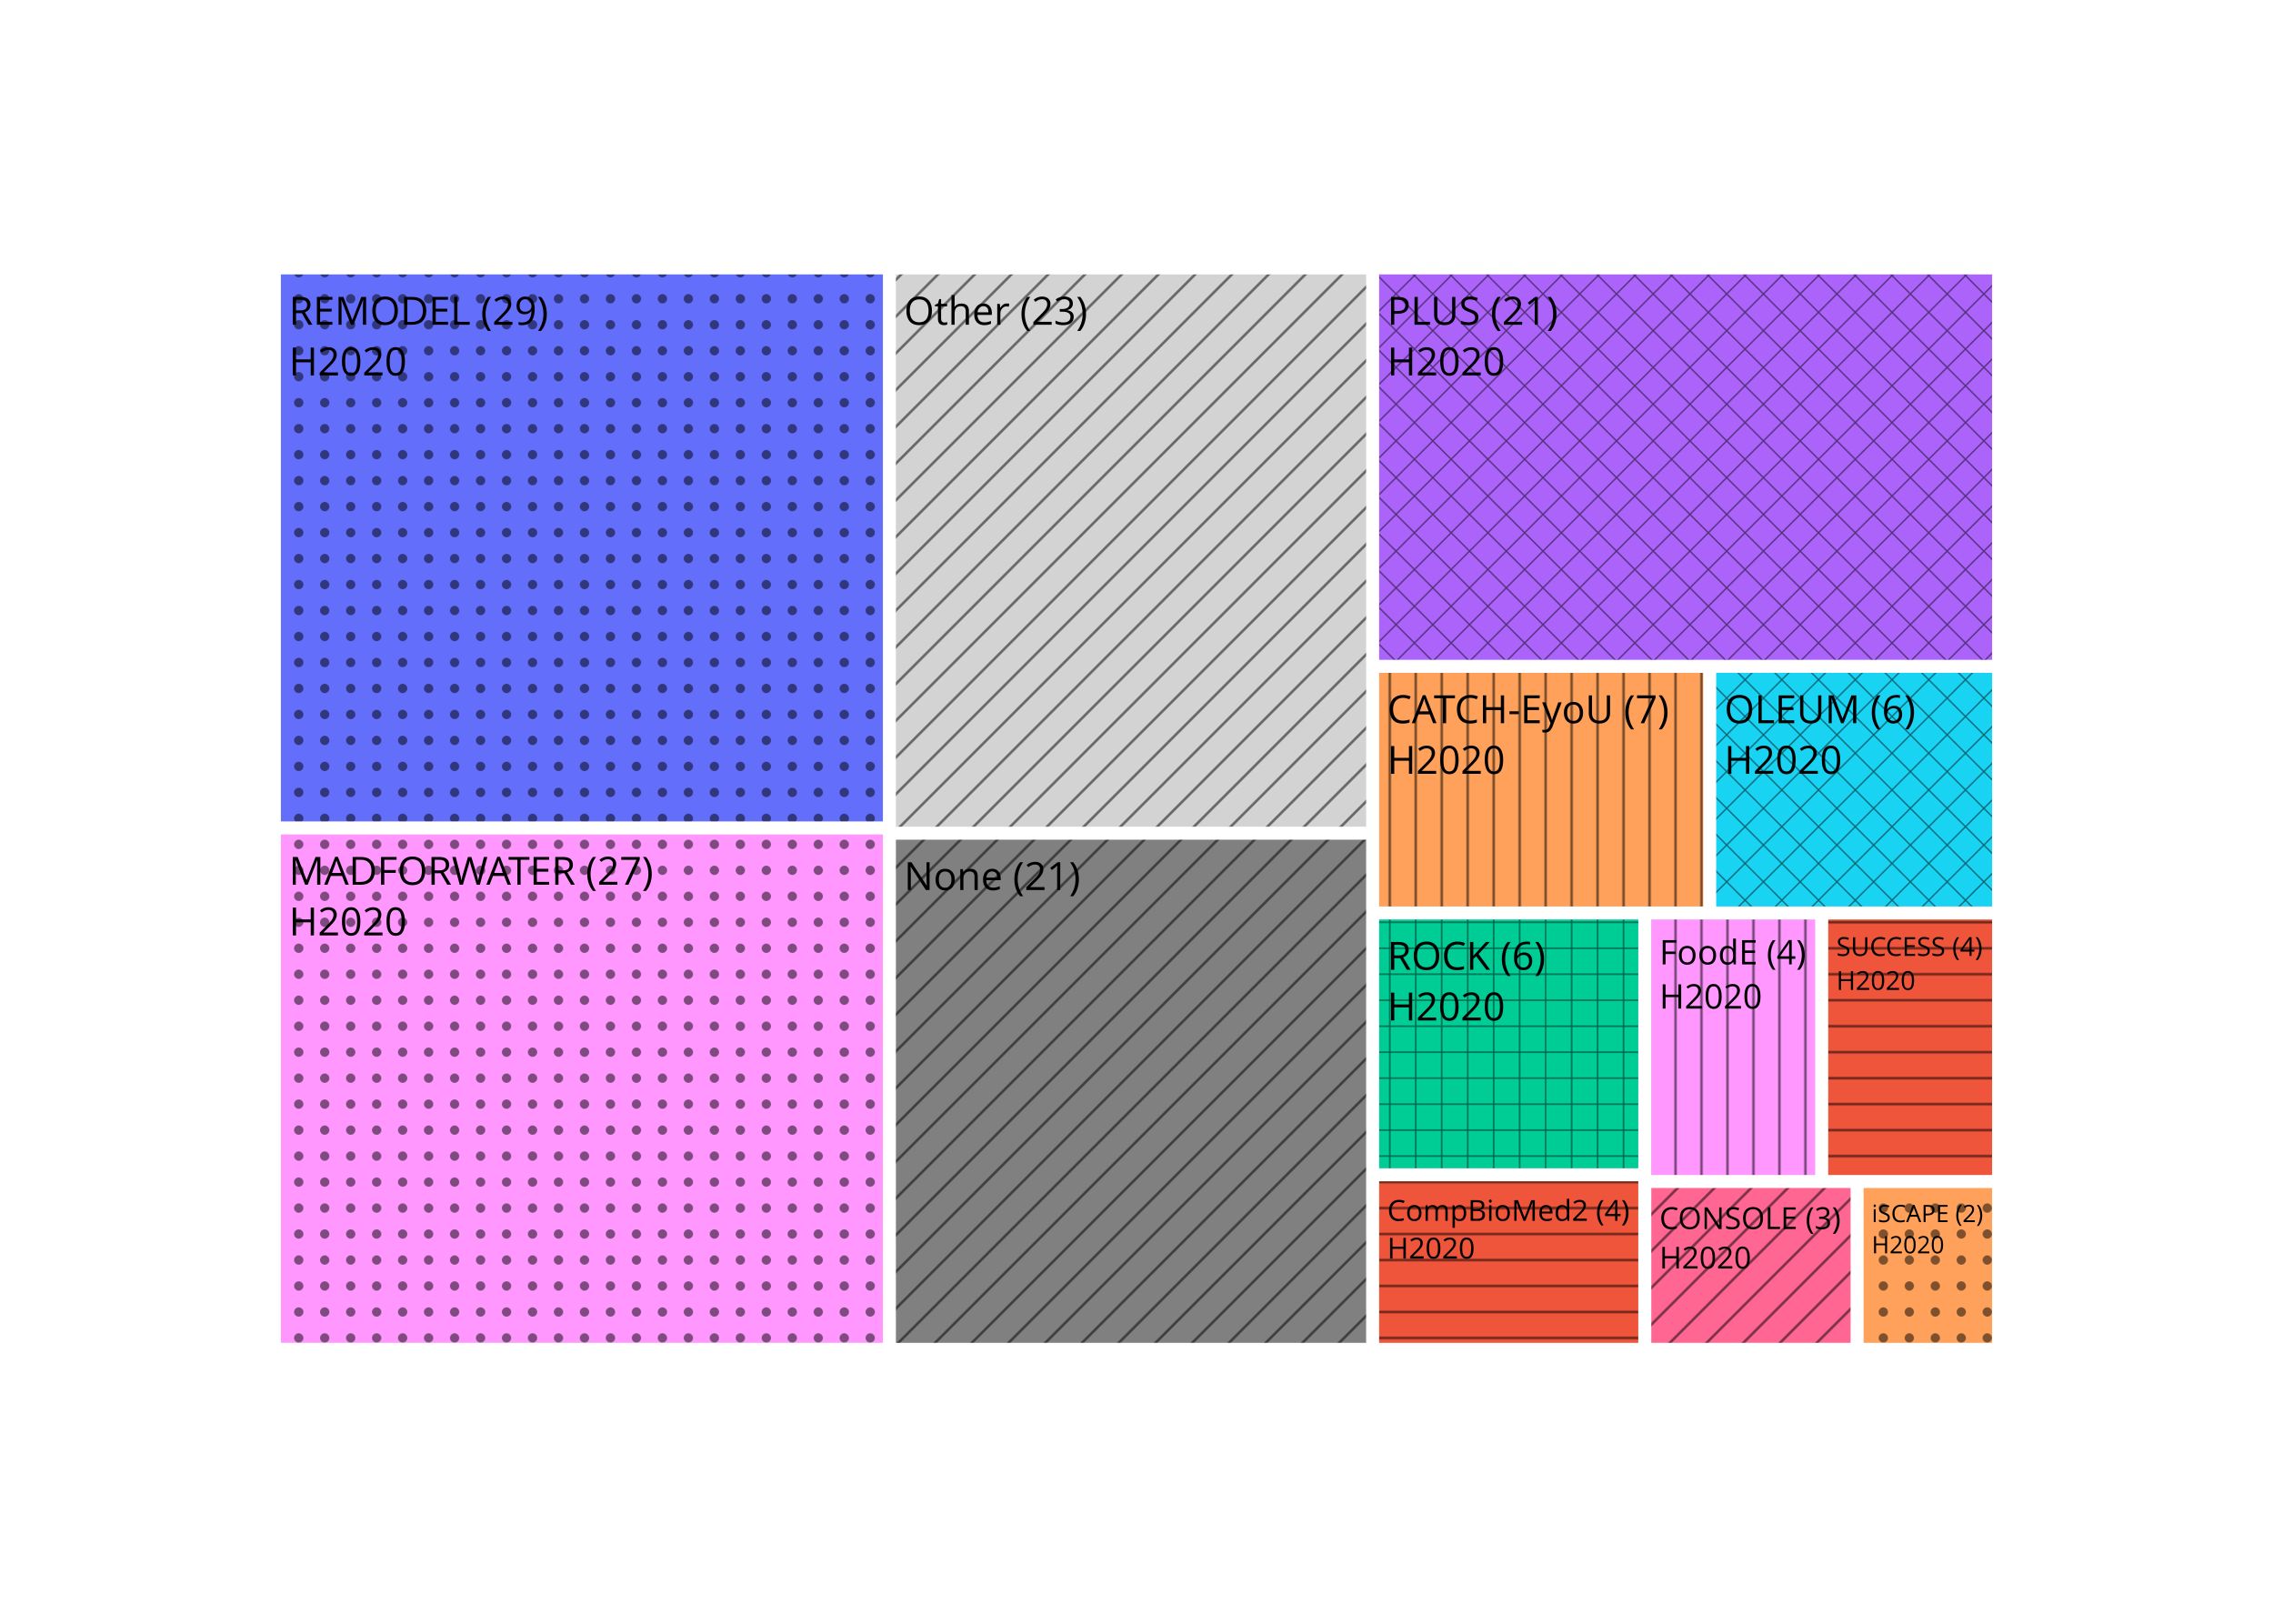
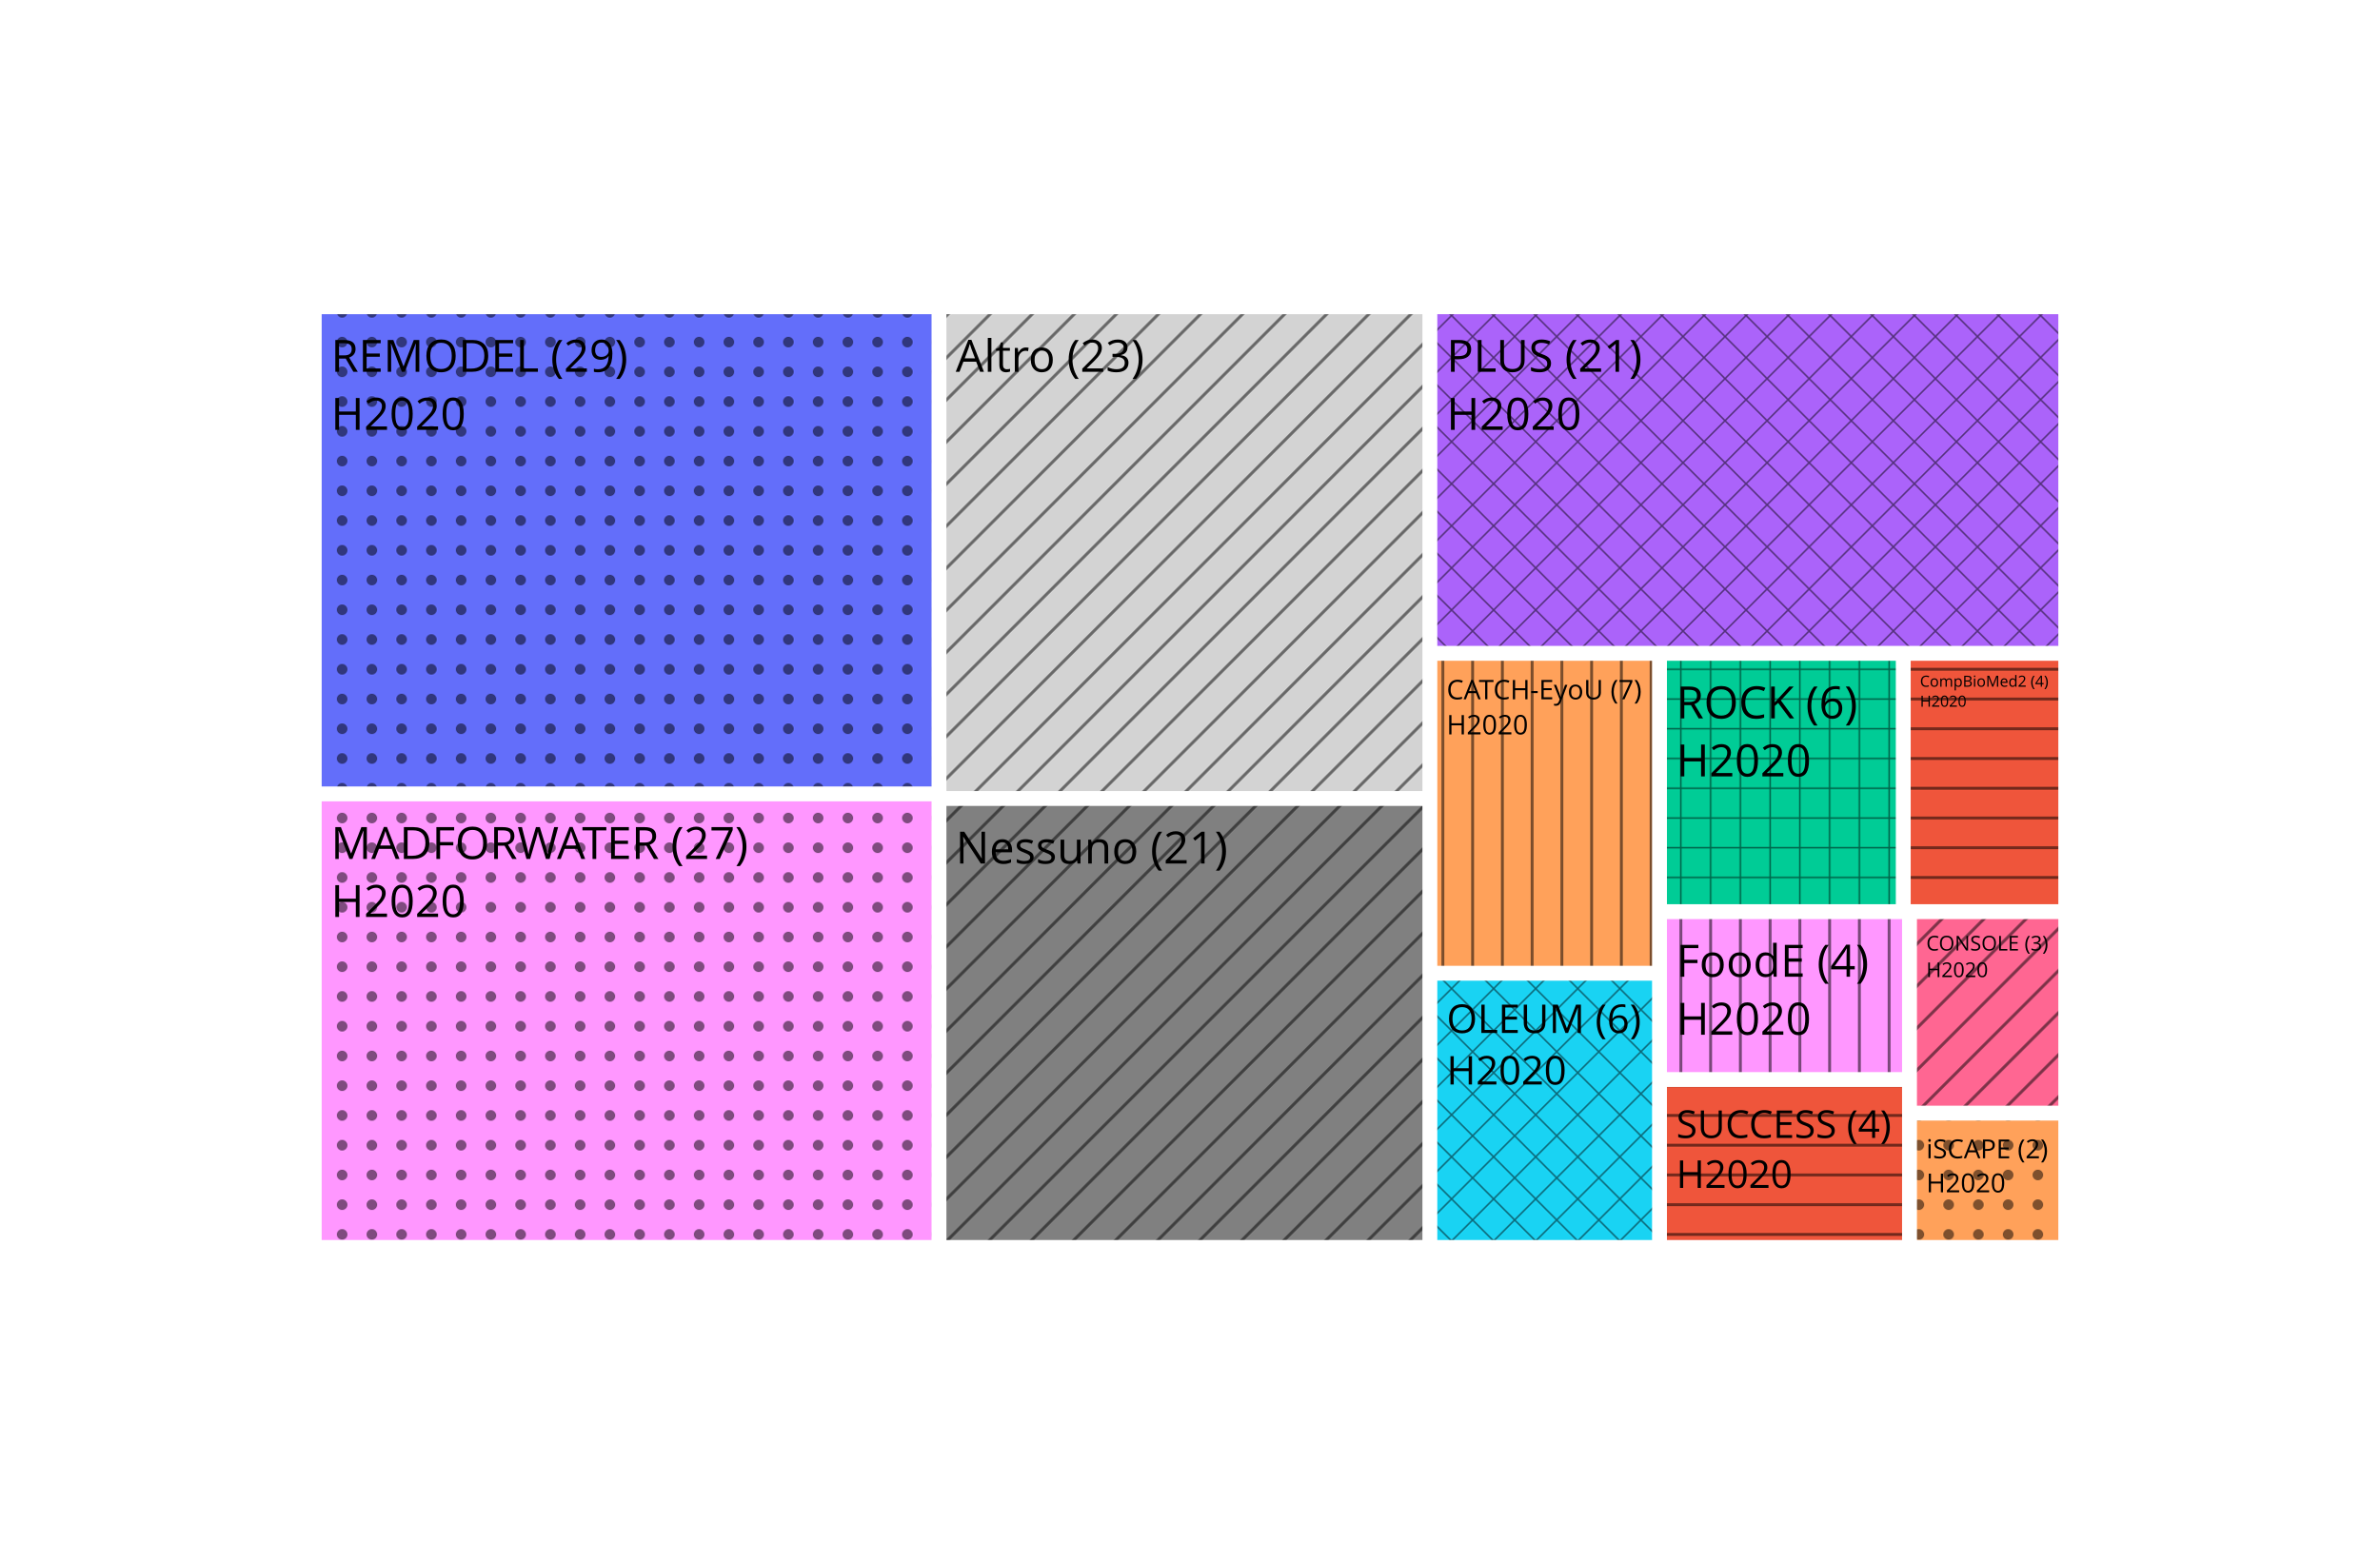
- <svg xmlns="http://www.w3.org/2000/svg" class="main-svg" width="700" height="500" style="" viewBox="0 0 700 500">
-   <rect x="0" y="0" width="700" height="500" style="fill: rgb(255, 255, 255); fill-opacity: 1;" />
-   <defs id="defs-3fdc8b">
+ <svg xmlns="http://www.w3.org/2000/svg" class="main-svg" width="640" height="420" style="" viewBox="0 0 640 420">
+   <rect x="0" y="0" width="640" height="420" style="fill: rgb(255, 255, 255); fill-opacity: 1;" />
+   <defs id="defs-a1355a">
    <g class="clips" />
    <g class="gradients" />
    <g class="patterns">
-       <pattern id="p3fdc8b-7ce2c1-9" width="8px" height="8px" patternUnits="userSpaceOnUse" patternTransform="">
+       <pattern id="pa1355a-df8a75-9" width="8px" height="8px" patternUnits="userSpaceOnUse" patternTransform="">
        <rect width="8px" height="8px" fill="rgb(99, 110, 250)" fill-opacity="1" />
        <circle cx="4" cy="4" r="1.427" opacity="0.5" fill="rgb(0, 0, 0)" />
      </pattern>
-       <pattern id="p3fdc8b-7ce2c1-4" width="8px" height="8px" patternUnits="userSpaceOnUse" patternTransform="">
+       <pattern id="pa1355a-df8a75-5" width="8px" height="8px" patternUnits="userSpaceOnUse" patternTransform="">
        <rect width="8px" height="8px" fill="rgb(255, 151, 255)" fill-opacity="1" />
        <circle cx="4" cy="4" r="1.427" opacity="0.5" fill="rgb(0, 0, 0)" />
      </pattern>
-       <pattern id="p3fdc8b-7ce2c1-7" width="11.314px" height="11.314px" patternUnits="userSpaceOnUse" patternTransform="">
+       <pattern id="pa1355a-df8a75-0" width="11.314px" height="11.314px" patternUnits="userSpaceOnUse" patternTransform="">
        <rect width="11.314px" height="11.314px" fill="rgb(211, 211, 211)" fill-opacity="1" />
        <path d="M-2.828,2.828l5.657,-5.657M0,11.314L11.314,0M8.485,14.142l5.657,-5.657" opacity="0.5" stroke="rgb(0, 0, 0)" stroke-width="0.8px" />
      </pattern>
-       <pattern id="p3fdc8b-7ce2c1-5" width="11.314px" height="11.314px" patternUnits="userSpaceOnUse" patternTransform="">
+       <pattern id="pa1355a-df8a75-6" width="11.314px" height="11.314px" patternUnits="userSpaceOnUse" patternTransform="">
        <rect width="11.314px" height="11.314px" fill="rgb(128, 128, 128)" fill-opacity="1" />
        <path d="M-2.828,2.828l5.657,-5.657M0,11.314L11.314,0M8.485,14.142l5.657,-5.657" opacity="0.5" stroke="rgb(0, 0, 0)" stroke-width="0.8px" />
      </pattern>
-       <pattern id="p3fdc8b-7ce2c1-8" width="11.314px" height="11.314px" patternUnits="userSpaceOnUse" patternTransform="">
+       <pattern id="pa1355a-df8a75-8" width="11.314px" height="11.314px" patternUnits="userSpaceOnUse" patternTransform="">
        <rect width="11.314px" height="11.314px" fill="rgb(171, 99, 250)" fill-opacity="1" />
        <path d="M-2.828,2.828l5.657,-5.657M0,11.314L11.314,0M8.485,14.142l5.657,-5.657M8.485,-2.828l5.657,5.657M0,0L11.314,11.314M-2.828,8.485l5.657,5.657" opacity="0.5" stroke="rgb(0, 0, 0)" stroke-width="0.411px" />
      </pattern>
-       <pattern id="p3fdc8b-7ce2c1-0" width="8px" height="8px" patternUnits="userSpaceOnUse" patternTransform="">
+       <pattern id="pa1355a-df8a75-1" width="8px" height="8px" patternUnits="userSpaceOnUse" patternTransform="">
        <rect width="8px" height="8px" fill="rgb(255, 161, 90)" fill-opacity="1" />
        <path d="M4,0L4,8" opacity="0.5" stroke="rgb(0, 0, 0)" stroke-width="0.8px" />
      </pattern>
-       <pattern id="p3fdc8b-7ce2c1-6" width="11.314px" height="11.314px" patternUnits="userSpaceOnUse" patternTransform="">
+       <pattern id="pa1355a-df8a75-7" width="11.314px" height="11.314px" patternUnits="userSpaceOnUse" patternTransform="">
        <rect width="11.314px" height="11.314px" fill="rgb(25, 211, 243)" fill-opacity="1" />
        <path d="M-2.828,2.828l5.657,-5.657M0,11.314L11.314,0M8.485,14.142l5.657,-5.657M8.485,-2.828l5.657,5.657M0,0L11.314,11.314M-2.828,8.485l5.657,5.657" opacity="0.5" stroke="rgb(0, 0, 0)" stroke-width="0.411px" />
      </pattern>
-       <pattern id="p3fdc8b-7ce2c1-10" width="8px" height="8px" patternUnits="userSpaceOnUse" patternTransform="">
+       <pattern id="pa1355a-df8a75-10" width="8px" height="8px" patternUnits="userSpaceOnUse" patternTransform="">
        <rect width="8px" height="8px" fill="rgb(0, 204, 150)" fill-opacity="1" />
        <path d="M4,0L4,8M0,4L8,4" opacity="0.5" stroke="rgb(0, 0, 0)" stroke-width="0.411px" />
      </pattern>
-       <pattern id="p3fdc8b-7ce2c1-2" width="8px" height="8px" patternUnits="userSpaceOnUse" patternTransform="">
+       <pattern id="pa1355a-df8a75-3" width="8px" height="8px" patternUnits="userSpaceOnUse" patternTransform="">
        <rect width="8px" height="8px" fill="rgb(239, 85, 59)" fill-opacity="1" />
        <path d="M0,4L8,4" opacity="0.5" stroke="rgb(0, 0, 0)" stroke-width="0.8px" />
      </pattern>
-       <pattern id="p3fdc8b-7ce2c1-3" width="8px" height="8px" patternUnits="userSpaceOnUse" patternTransform="">
+       <pattern id="pa1355a-df8a75-4" width="8px" height="8px" patternUnits="userSpaceOnUse" patternTransform="">
        <rect width="8px" height="8px" fill="rgb(255, 151, 255)" fill-opacity="1" />
        <path d="M4,0L4,8" opacity="0.5" stroke="rgb(0, 0, 0)" stroke-width="0.8px" />
      </pattern>
-       <pattern id="p3fdc8b-7ce2c1-11" width="8px" height="8px" patternUnits="userSpaceOnUse" patternTransform="">
+       <pattern id="pa1355a-df8a75-11" width="8px" height="8px" patternUnits="userSpaceOnUse" patternTransform="">
        <rect width="8px" height="8px" fill="rgb(239, 85, 59)" fill-opacity="1" />
        <path d="M0,4L8,4" opacity="0.5" stroke="rgb(0, 0, 0)" stroke-width="0.8px" />
      </pattern>
-       <pattern id="p3fdc8b-7ce2c1-1" width="11.314px" height="11.314px" patternUnits="userSpaceOnUse" patternTransform="">
+       <pattern id="pa1355a-df8a75-2" width="11.314px" height="11.314px" patternUnits="userSpaceOnUse" patternTransform="">
        <rect width="11.314px" height="11.314px" fill="rgb(255, 102, 146)" fill-opacity="1" />
        <path d="M-2.828,2.828l5.657,-5.657M0,11.314L11.314,0M8.485,14.142l5.657,-5.657" opacity="0.5" stroke="rgb(0, 0, 0)" stroke-width="0.8px" />
      </pattern>
-       <pattern id="p3fdc8b-7ce2c1-12" width="8px" height="8px" patternUnits="userSpaceOnUse" patternTransform="">
+       <pattern id="pa1355a-df8a75-12" width="8px" height="8px" patternUnits="userSpaceOnUse" patternTransform="">
        <rect width="8px" height="8px" fill="rgb(255, 161, 90)" fill-opacity="1" />
        <circle cx="4" cy="4" r="1.427" opacity="0.5" fill="rgb(0, 0, 0)" />
      </pattern>
    </g>
  </defs>
  <g class="bglayer" />
  <g class="layer-below">
    <g class="imagelayer" />
    <g class="shapelayer" />
  </g>
  <g class="cartesianlayer" />
  <g class="polarlayer" />
  <g class="smithlayer" />
  <g class="ternarylayer" />
  <g class="geolayer" />
  <g class="funnelarealayer" />
  <g class="pielayer" />
  <g class="iciclelayer" />
  <g class="treemaplayer">
    <g class="trace treemap" style="opacity: 1;">
      <g class="slice cursor-pointer">
-         <path class="surface" d="M80,60L620,60L620,420L80,420Z" style="pointer-events: none; fill: rgb(0, 0, 0); fill-opacity: 0; stroke-width: 0; stroke: rgb(0, 0, 0); stroke-opacity: 0; opacity: 100;" />
+         <path class="surface" d="M80,60L560,60L560,340L80,340Z" style="pointer-events: none; fill: rgb(0, 0, 0); fill-opacity: 0; stroke-width: 0; stroke: rgb(0, 0, 0); stroke-opacity: 0; opacity: 100;" />
        <g class="slicetext">
          <text data-notex="1" class="slicetext" text-anchor="start" x="0" y="0" style="font-family: 'Open Sans', verdana, arial, sans-serif; font-size: 12px; fill: rgb(42, 63, 95); fill-opacity: 1; white-space: pre;" transform="translate(86,76)"> </text>
        </g>
      </g>
      <g class="slice cursor-pointer">
-         <path class="surface pattern_filled" d="M86,84L272.401,84L272.401,253.446L86,253.446Z" style="pointer-events: none; stroke-width: 1; fill: url('#p3fdc8b-7ce2c1-9'); stroke: rgb(255, 255, 255); stroke-opacity: 1; opacity: 1;" />
+         <path class="surface pattern_filled" d="M86,84L251,84L251,212.018L86,212.018Z" style="pointer-events: none; stroke-width: 1; fill: url('#pa1355a-df8a75-9'); stroke: rgb(255, 255, 255); stroke-opacity: 1; opacity: 1;" />
        <g class="slicetext">
          <text data-notex="1" class="slicetext" text-anchor="start" x="0" y="0" style="font-family: 'Open Sans', verdana, arial, sans-serif; font-size: 12px; fill: rgb(255, 255, 255); fill-opacity: 1; white-space: pre;" transform="translate(89,100)">
            <tspan class="line" dy="0em" x="0" y="0">
              <tspan style=" fill: black; text-shadow: -2px -2px 0 #FFF, 2px -2px 0 #FFF, -2px 2px 0 #FFF, 2px 2px 0 #FFF, -2px 0 0 #FFF, 2px 0 0 #FFF, 0 -2px 0 #FFF, 0 2px 0 #FFF;">REMODEL (29)</tspan>
            </tspan>
            <tspan class="line" dy="1.3em" x="0" y="0">
              <tspan style=" fill: black; text-shadow: -2px -2px 0 #FFF, 2px -2px 0 #FFF, -2px 2px 0 #FFF, 2px 2px 0 #FFF, -2px 0 0 #FFF, 2px 0 0 #FFF, 0 -2px 0 #FFF, 0 2px 0 #FFF;">H2020</tspan>
            </tspan>
          </text>
        </g>
      </g>
      <g class="slice cursor-pointer">
-         <path class="surface pattern_filled" d="M86,256.446L272.401,256.446L272.401,414L86,414Z" style="pointer-events: none; stroke-width: 1; fill: url('#p3fdc8b-7ce2c1-4'); stroke: rgb(255, 255, 255); stroke-opacity: 1; opacity: 1;" />
-         <g class="slicetext">
-           <text data-notex="1" class="slicetext" text-anchor="start" x="0" y="0" style="font-family: 'Open Sans', verdana, arial, sans-serif; font-size: 12px; fill: rgb(68, 68, 68); fill-opacity: 1; white-space: pre;" transform="translate(89,272.4464)">
+         <path class="surface pattern_filled" d="M86,215.018L251,215.018L251,334L86,334Z" style="pointer-events: none; stroke-width: 1; fill: url('#pa1355a-df8a75-5'); stroke: rgb(255, 255, 255); stroke-opacity: 1; opacity: 1;" />
+         <g class="slicetext">
+           <text data-notex="1" class="slicetext" text-anchor="start" x="0" y="0" style="font-family: 'Open Sans', verdana, arial, sans-serif; font-size: 12px; fill: rgb(68, 68, 68); fill-opacity: 1; white-space: pre;" transform="translate(89,231.0179)">
            <tspan class="line" dy="0em" x="0" y="0">
              <tspan style=" fill: black; text-shadow: -2px -2px 0 #FFF, 2px -2px 0 #FFF, -2px 2px 0 #FFF, 2px 2px 0 #FFF, -2px 0 0 #FFF, 2px 0 0 #FFF, 0 -2px 0 #FFF, 0 2px 0 #FFF;">MADFORWATER (27)</tspan>
            </tspan>
            <tspan class="line" dy="1.3em" x="0" y="0">
              <tspan style=" fill: black; text-shadow: -2px -2px 0 #FFF, 2px -2px 0 #FFF, -2px 2px 0 #FFF, 2px 2px 0 #FFF, -2px 0 0 #FFF, 2px 0 0 #FFF, 0 -2px 0 #FFF, 0 2px 0 #FFF;">H2020</tspan>
            </tspan>
          </text>
        </g>
      </g>
      <g class="slice cursor-pointer">
-         <path class="surface pattern_filled" d="M275.401,84L421.217,84L421.217,255.068L275.401,255.068Z" style="pointer-events: none; stroke-width: 1; fill: url('#p3fdc8b-7ce2c1-7'); stroke: rgb(255, 255, 255); stroke-opacity: 1; opacity: 1;" />
-         <g class="slicetext">
-           <text data-notex="1" class="slicetext" text-anchor="start" x="0" y="0" style="font-family: 'Open Sans', verdana, arial, sans-serif; font-size: 12px; fill: rgb(68, 68, 68); fill-opacity: 1; white-space: pre;" transform="translate(278.4013,100)">
-             <tspan class="line" dy="0em" x="0" y="0">
-               <tspan style=" fill: black; text-shadow: -2px -2px 0 #FFF, 2px -2px 0 #FFF, -2px 2px 0 #FFF, 2px 2px 0 #FFF, -2px 0 0 #FFF, 2px 0 0 #FFF, 0 -2px 0 #FFF, 0 2px 0 #FFF;">Other (23)</tspan>
+         <path class="surface pattern_filled" d="M254,84L383,84L383,213.25L254,213.25Z" style="pointer-events: none; stroke-width: 1; fill: url('#pa1355a-df8a75-0'); stroke: rgb(255, 255, 255); stroke-opacity: 1; opacity: 1;" />
+         <g class="slicetext">
+           <text data-notex="1" class="slicetext" text-anchor="start" x="0" y="0" style="font-family: 'Open Sans', verdana, arial, sans-serif; font-size: 12px; fill: rgb(68, 68, 68); fill-opacity: 1; white-space: pre;" transform="translate(257,100)">
+             <tspan class="line" dy="0em" x="0" y="0">
+               <tspan style=" fill: black; text-shadow: -2px -2px 0 #FFF, 2px -2px 0 #FFF, -2px 2px 0 #FFF, 2px 2px 0 #FFF, -2px 0 0 #FFF, 2px 0 0 #FFF, 0 -2px 0 #FFF, 0 2px 0 #FFF;">Altro (23)</tspan>
            </tspan>
            <tspan class="line" dy="1.3em" x="0" y="0">
              <tspan style=" fill: black; text-shadow: -2px -2px 0 #FFF, 2px -2px 0 #FFF, -2px 2px 0 #FFF, 2px 2px 0 #FFF, -2px 0 0 #FFF, 2px 0 0 #FFF, 0 -2px 0 #FFF, 0 2px 0 #FFF;" />
            </tspan>
          </text>
        </g>
      </g>
      <g class="slice cursor-pointer">
-         <path class="surface pattern_filled" d="M275.401,258.068L421.217,258.068L421.217,414L275.401,414Z" style="pointer-events: none; stroke-width: 1; fill: url('#p3fdc8b-7ce2c1-5'); stroke: rgb(255, 255, 255); stroke-opacity: 1; opacity: 1;" />
-         <g class="slicetext">
-           <text data-notex="1" class="slicetext" text-anchor="start" x="0" y="0" style="font-family: 'Open Sans', verdana, arial, sans-serif; font-size: 12px; fill: rgb(255, 255, 255); fill-opacity: 1; white-space: pre;" transform="translate(278.4013,274.0682)">
-             <tspan class="line" dy="0em" x="0" y="0">
-               <tspan style=" fill: black; text-shadow: -2px -2px 0 #FFF, 2px -2px 0 #FFF, -2px 2px 0 #FFF, 2px 2px 0 #FFF, -2px 0 0 #FFF, 2px 0 0 #FFF, 0 -2px 0 #FFF, 0 2px 0 #FFF;">None (21)</tspan>
+         <path class="surface pattern_filled" d="M254,216.25L383,216.25L383,334L254,334Z" style="pointer-events: none; stroke-width: 1; fill: url('#pa1355a-df8a75-6'); stroke: rgb(255, 255, 255); stroke-opacity: 1; opacity: 1;" />
+         <g class="slicetext">
+           <text data-notex="1" class="slicetext" text-anchor="start" x="0" y="0" style="font-family: 'Open Sans', verdana, arial, sans-serif; font-size: 12px; fill: rgb(255, 255, 255); fill-opacity: 1; white-space: pre;" transform="translate(257,232.25)">
+             <tspan class="line" dy="0em" x="0" y="0">
+               <tspan style=" fill: black; text-shadow: -2px -2px 0 #FFF, 2px -2px 0 #FFF, -2px 2px 0 #FFF, 2px 2px 0 #FFF, -2px 0 0 #FFF, 2px 0 0 #FFF, 0 -2px 0 #FFF, 0 2px 0 #FFF;">Nessuno (21)</tspan>
            </tspan>
            <tspan class="line" dy="1.3em" x="0" y="0">
              <tspan style=" fill: black; text-shadow: -2px -2px 0 #FFF, 2px -2px 0 #FFF, -2px 2px 0 #FFF, 2px 2px 0 #FFF, -2px 0 0 #FFF, 2px 0 0 #FFF, 0 -2px 0 #FFF, 0 2px 0 #FFF;" />
            </tspan>
          </text>
        </g>
      </g>
      <g class="slice cursor-pointer">
-         <path class="surface pattern_filled" d="M424.217,84L614,84L614,203.684L424.217,203.684Z" style="pointer-events: none; stroke-width: 1; fill: url('#p3fdc8b-7ce2c1-8'); stroke: rgb(255, 255, 255); stroke-opacity: 1; opacity: 1;" />
-         <g class="slicetext">
-           <text data-notex="1" class="slicetext" text-anchor="start" x="0" y="0" style="font-family: 'Open Sans', verdana, arial, sans-serif; font-size: 12px; fill: rgb(255, 255, 255); fill-opacity: 1; white-space: pre;" transform="translate(427.2166,100)">
+         <path class="surface pattern_filled" d="M386,84L554,84L554,174.211L386,174.211Z" style="pointer-events: none; stroke-width: 1; fill: url('#pa1355a-df8a75-8'); stroke: rgb(255, 255, 255); stroke-opacity: 1; opacity: 1;" />
+         <g class="slicetext">
+           <text data-notex="1" class="slicetext" text-anchor="start" x="0" y="0" style="font-family: 'Open Sans', verdana, arial, sans-serif; font-size: 12px; fill: rgb(255, 255, 255); fill-opacity: 1; white-space: pre;" transform="translate(389,100)">
            <tspan class="line" dy="0em" x="0" y="0">
              <tspan style=" fill: black; text-shadow: -2px -2px 0 #FFF, 2px -2px 0 #FFF, -2px 2px 0 #FFF, 2px 2px 0 #FFF, -2px 0 0 #FFF, 2px 0 0 #FFF, 0 -2px 0 #FFF, 0 2px 0 #FFF;">PLUS (21)</tspan>
            </tspan>
            <tspan class="line" dy="1.3em" x="0" y="0">
              <tspan style=" fill: black; text-shadow: -2px -2px 0 #FFF, 2px -2px 0 #FFF, -2px 2px 0 #FFF, 2px 2px 0 #FFF, -2px 0 0 #FFF, 2px 0 0 #FFF, 0 -2px 0 #FFF, 0 2px 0 #FFF;">H2020</tspan>
            </tspan>
          </text>
        </g>
      </g>
      <g class="slice cursor-pointer">
-         <path class="surface pattern_filled" d="M424.217,206.684L525.023,206.684L525.023,279.632L424.217,279.632Z" style="pointer-events: none; stroke-width: 1; fill: url('#p3fdc8b-7ce2c1-0'); stroke: rgb(255, 255, 255); stroke-opacity: 1; opacity: 1;" />
-         <g class="slicetext">
-           <text data-notex="1" class="slicetext" text-anchor="start" x="0" y="0" style="font-family: 'Open Sans', verdana, arial, sans-serif; font-size: 12px; fill: rgb(68, 68, 68); fill-opacity: 1; white-space: pre;" transform="translate(427.2166,222.6842)">
+         <path class="surface pattern_filled" d="M386,177.211L444.75,177.211L444.75,260.251L386,260.251Z" style="pointer-events: none; stroke-width: 1; fill: url('#pa1355a-df8a75-1'); stroke: rgb(255, 255, 255); stroke-opacity: 1; opacity: 1;" />
+         <g class="slicetext">
+           <text data-notex="1" class="slicetext" text-anchor="start" x="0" y="0" style="font-family: 'Open Sans', verdana, arial, sans-serif; font-size: 12px; fill: rgb(68, 68, 68); fill-opacity: 1; white-space: pre;" transform="translate(389,188.0707)scale(0.6046251)">
            <tspan class="line" dy="0em" x="0" y="0">
              <tspan style=" fill: black; text-shadow: -2px -2px 0 #FFF, 2px -2px 0 #FFF, -2px 2px 0 #FFF, 2px 2px 0 #FFF, -2px 0 0 #FFF, 2px 0 0 #FFF, 0 -2px 0 #FFF, 0 2px 0 #FFF;">CATCH-EyoU (7)</tspan>
            </tspan>
            <tspan class="line" dy="1.3em" x="0" y="0">
              <tspan style=" fill: black; text-shadow: -2px -2px 0 #FFF, 2px -2px 0 #FFF, -2px 2px 0 #FFF, 2px 2px 0 #FFF, -2px 0 0 #FFF, 2px 0 0 #FFF, 0 -2px 0 #FFF, 0 2px 0 #FFF;">H2020</tspan>
            </tspan>
          </text>
        </g>
      </g>
      <g class="slice cursor-pointer">
-         <path class="surface pattern_filled" d="M528.023,206.684L614,206.684L614,279.632L528.023,279.632Z" style="pointer-events: none; stroke-width: 1; fill: url('#p3fdc8b-7ce2c1-6'); stroke: rgb(255, 255, 255); stroke-opacity: 1; opacity: 1;" />
-         <g class="slicetext">
-           <text data-notex="1" class="slicetext" text-anchor="start" x="0" y="0" style="font-family: 'Open Sans', verdana, arial, sans-serif; font-size: 12px; fill: rgb(68, 68, 68); fill-opacity: 1; white-space: pre;" transform="translate(531.023,222.6842)">
+         <path class="surface pattern_filled" d="M386,263.251L444.75,263.251L444.75,334L386,334Z" style="pointer-events: none; stroke-width: 1; fill: url('#pa1355a-df8a75-7'); stroke: rgb(255, 255, 255); stroke-opacity: 1; opacity: 1;" />
+         <g class="slicetext">
+           <text data-notex="1" class="slicetext" text-anchor="start" x="0" y="0" style="font-family: 'Open Sans', verdana, arial, sans-serif; font-size: 12px; fill: rgb(68, 68, 68); fill-opacity: 1; white-space: pre;" transform="translate(389,277.8058)scale(0.8888304)">
            <tspan class="line" dy="0em" x="0" y="0">
              <tspan style=" fill: black; text-shadow: -2px -2px 0 #FFF, 2px -2px 0 #FFF, -2px 2px 0 #FFF, 2px 2px 0 #FFF, -2px 0 0 #FFF, 2px 0 0 #FFF, 0 -2px 0 #FFF, 0 2px 0 #FFF;">OLEUM (6)</tspan>
            </tspan>
            <tspan class="line" dy="1.3em" x="0" y="0">
              <tspan style=" fill: black; text-shadow: -2px -2px 0 #FFF, 2px -2px 0 #FFF, -2px 2px 0 #FFF, 2px 2px 0 #FFF, -2px 0 0 #FFF, 2px 0 0 #FFF, 0 -2px 0 #FFF, 0 2px 0 #FFF;">H2020</tspan>
            </tspan>
          </text>
        </g>
      </g>
      <g class="slice cursor-pointer">
-         <path class="surface pattern_filled" d="M424.217,282.632L505.035,282.632L505.035,360.253L424.217,360.253Z" style="pointer-events: none; stroke-width: 1; fill: url('#p3fdc8b-7ce2c1-10'); stroke: rgb(255, 255, 255); stroke-opacity: 1; opacity: 1;" />
-         <g class="slicetext">
-           <text data-notex="1" class="slicetext" text-anchor="start" x="0" y="0" style="font-family: 'Open Sans', verdana, arial, sans-serif; font-size: 12px; fill: rgb(68, 68, 68); fill-opacity: 1; white-space: pre;" transform="translate(427.2166,298.6316)">
+         <path class="surface pattern_filled" d="M447.75,177.211L510.3,177.211L510.3,243.684L447.75,243.684Z" style="pointer-events: none; stroke-width: 1; fill: url('#pa1355a-df8a75-10'); stroke: rgb(255, 255, 255); stroke-opacity: 1; opacity: 1;" />
+         <g class="slicetext">
+           <text data-notex="1" class="slicetext" text-anchor="start" x="0" y="0" style="font-family: 'Open Sans', verdana, arial, sans-serif; font-size: 12px; fill: rgb(68, 68, 68); fill-opacity: 1; white-space: pre;" transform="translate(450.75,193.2105)">
            <tspan class="line" dy="0em" x="0" y="0">
              <tspan style=" fill: black; text-shadow: -2px -2px 0 #FFF, 2px -2px 0 #FFF, -2px 2px 0 #FFF, 2px 2px 0 #FFF, -2px 0 0 #FFF, 2px 0 0 #FFF, 0 -2px 0 #FFF, 0 2px 0 #FFF;">ROCK (6)</tspan>
            </tspan>
            <tspan class="line" dy="1.3em" x="0" y="0">
              <tspan style=" fill: black; text-shadow: -2px -2px 0 #FFF, 2px -2px 0 #FFF, -2px 2px 0 #FFF, 2px 2px 0 #FFF, -2px 0 0 #FFF, 2px 0 0 #FFF, 0 -2px 0 #FFF, 0 2px 0 #FFF;">H2020</tspan>
            </tspan>
          </text>
        </g>
      </g>
      <g class="slice cursor-pointer">
-         <path class="surface pattern_filled" d="M424.217,363.253L505.035,363.253L505.035,414L424.217,414Z" style="pointer-events: none; stroke-width: 1; fill: url('#p3fdc8b-7ce2c1-2'); stroke: rgb(255, 255, 255); stroke-opacity: 1; opacity: 1;" />
-         <g class="slicetext">
-           <text data-notex="1" class="slicetext" text-anchor="start" x="0" y="0" style="font-family: 'Open Sans', verdana, arial, sans-serif; font-size: 12px; fill: rgb(255, 255, 255); fill-opacity: 1; white-space: pre;" transform="translate(427.2166,375.9326)scale(0.7446112)">
+         <path class="surface pattern_filled" d="M513.3,177.211L554,177.211L554,243.684L513.3,243.684Z" style="pointer-events: none; stroke-width: 1; fill: url('#pa1355a-df8a75-3'); stroke: rgb(255, 255, 255); stroke-opacity: 1; opacity: 1;" />
+         <g class="slicetext">
+           <text data-notex="1" class="slicetext" text-anchor="start" x="0" y="0" style="font-family: 'Open Sans', verdana, arial, sans-serif; font-size: 12px; fill: rgb(255, 255, 255); fill-opacity: 1; white-space: pre;" transform="translate(516.3,184.69)scale(0.3445772)">
            <tspan class="line" dy="0em" x="0" y="0">
              <tspan style=" fill: black; text-shadow: -2px -2px 0 #FFF, 2px -2px 0 #FFF, -2px 2px 0 #FFF, 2px 2px 0 #FFF, -2px 0 0 #FFF, 2px 0 0 #FFF, 0 -2px 0 #FFF, 0 2px 0 #FFF;">CompBioMed2 (4)</tspan>
            </tspan>
            <tspan class="line" dy="1.3em" x="0" y="0">
              <tspan style=" fill: black; text-shadow: -2px -2px 0 #FFF, 2px -2px 0 #FFF, -2px 2px 0 #FFF, 2px 2px 0 #FFF, -2px 0 0 #FFF, 2px 0 0 #FFF, 0 -2px 0 #FFF, 0 2px 0 #FFF;">H2020</tspan>
            </tspan>
          </text>
        </g>
      </g>
      <g class="slice cursor-pointer">
-         <path class="surface pattern_filled" d="M508.035,282.632L559.518,282.632L559.518,362.32L508.035,362.32Z" style="pointer-events: none; stroke-width: 1; fill: url('#p3fdc8b-7ce2c1-3'); stroke: rgb(255, 255, 255); stroke-opacity: 1; opacity: 1;" />
-         <g class="slicetext">
-           <text data-notex="1" class="slicetext" text-anchor="start" x="0" y="0" style="font-family: 'Open Sans', verdana, arial, sans-serif; font-size: 12px; fill: rgb(68, 68, 68); fill-opacity: 1; white-space: pre;" transform="translate(511.0354,296.9677)scale(0.8720062)">
+         <path class="surface pattern_filled" d="M447.75,246.684L511.981,246.684L511.981,288.842L447.75,288.842Z" style="pointer-events: none; stroke-width: 1; fill: url('#pa1355a-df8a75-4'); stroke: rgb(255, 255, 255); stroke-opacity: 1; opacity: 1;" />
+         <g class="slicetext">
+           <text data-notex="1" class="slicetext" text-anchor="start" x="0" y="0" style="font-family: 'Open Sans', verdana, arial, sans-serif; font-size: 12px; fill: rgb(68, 68, 68); fill-opacity: 1; white-space: pre;" transform="translate(450.75,262.6842)">
            <tspan class="line" dy="0em" x="0" y="0">
              <tspan style=" fill: black; text-shadow: -2px -2px 0 #FFF, 2px -2px 0 #FFF, -2px 2px 0 #FFF, 2px 2px 0 #FFF, -2px 0 0 #FFF, 2px 0 0 #FFF, 0 -2px 0 #FFF, 0 2px 0 #FFF;">FoodE (4)</tspan>
            </tspan>
            <tspan class="line" dy="1.3em" x="0" y="0">
              <tspan style=" fill: black; text-shadow: -2px -2px 0 #FFF, 2px -2px 0 #FFF, -2px 2px 0 #FFF, 2px 2px 0 #FFF, -2px 0 0 #FFF, 2px 0 0 #FFF, 0 -2px 0 #FFF, 0 2px 0 #FFF;">H2020</tspan>
            </tspan>
          </text>
        </g>
      </g>
      <g class="slice cursor-pointer">
-         <path class="surface pattern_filled" d="M562.518,282.632L614,282.632L614,362.32L562.518,362.32Z" style="pointer-events: none; stroke-width: 1; fill: url('#p3fdc8b-7ce2c1-11'); stroke: rgb(255, 255, 255); stroke-opacity: 1; opacity: 1;" />
-         <g class="slicetext">
-           <text data-notex="1" class="slicetext" text-anchor="start" x="0" y="0" style="font-family: 'Open Sans', verdana, arial, sans-serif; font-size: 12px; fill: rgb(255, 255, 255); fill-opacity: 1; white-space: pre;" transform="translate(565.5177,294.3535)scale(0.6709189)">
+         <path class="surface pattern_filled" d="M447.75,291.842L511.981,291.842L511.981,334L447.75,334Z" style="pointer-events: none; stroke-width: 1; fill: url('#pa1355a-df8a75-11'); stroke: rgb(255, 255, 255); stroke-opacity: 1; opacity: 1;" />
+         <g class="slicetext">
+           <text data-notex="1" class="slicetext" text-anchor="start" x="0" y="0" style="font-family: 'Open Sans', verdana, arial, sans-serif; font-size: 12px; fill: rgb(255, 255, 255); fill-opacity: 1; white-space: pre;" transform="translate(450.75,306.0407)scale(0.8614318)">
            <tspan class="line" dy="0em" x="0" y="0">
              <tspan style=" fill: black; text-shadow: -2px -2px 0 #FFF, 2px -2px 0 #FFF, -2px 2px 0 #FFF, 2px 2px 0 #FFF, -2px 0 0 #FFF, 2px 0 0 #FFF, 0 -2px 0 #FFF, 0 2px 0 #FFF;">SUCCESS (4)</tspan>
            </tspan>
            <tspan class="line" dy="1.3em" x="0" y="0">
              <tspan style=" fill: black; text-shadow: -2px -2px 0 #FFF, 2px -2px 0 #FFF, -2px 2px 0 #FFF, 2px 2px 0 #FFF, -2px 0 0 #FFF, 2px 0 0 #FFF, 0 -2px 0 #FFF, 0 2px 0 #FFF;">H2020</tspan>
            </tspan>
          </text>
        </g>
      </g>
      <g class="slice cursor-pointer">
-         <path class="surface pattern_filled" d="M508.035,365.32L570.414,365.32L570.414,414L508.035,414Z" style="pointer-events: none; stroke-width: 1; fill: url('#p3fdc8b-7ce2c1-1'); stroke: rgb(255, 255, 255); stroke-opacity: 1; opacity: 1;" />
-         <g class="slicetext">
-           <text data-notex="1" class="slicetext" text-anchor="start" x="0" y="0" style="font-family: 'Open Sans', verdana, arial, sans-serif; font-size: 12px; fill: rgb(68, 68, 68); fill-opacity: 1; white-space: pre;" transform="translate(511.0354,378.4584)scale(0.7798857)">
+         <path class="surface pattern_filled" d="M514.981,246.684L554,246.684L554,297.874L514.981,297.874Z" style="pointer-events: none; stroke-width: 1; fill: url('#pa1355a-df8a75-2'); stroke: rgb(255, 255, 255); stroke-opacity: 1; opacity: 1;" />
+         <g class="slicetext">
+           <text data-notex="1" class="slicetext" text-anchor="start" x="0" y="0" style="font-family: 'Open Sans', verdana, arial, sans-serif; font-size: 12px; fill: rgb(68, 68, 68); fill-opacity: 1; white-space: pre;" transform="translate(517.9808,255.6389)scale(0.4580537)">
            <tspan class="line" dy="0em" x="0" y="0">
              <tspan style=" fill: black; text-shadow: -2px -2px 0 #FFF, 2px -2px 0 #FFF, -2px 2px 0 #FFF, 2px 2px 0 #FFF, -2px 0 0 #FFF, 2px 0 0 #FFF, 0 -2px 0 #FFF, 0 2px 0 #FFF;">CONSOLE (3)</tspan>
            </tspan>
            <tspan class="line" dy="1.3em" x="0" y="0">
              <tspan style=" fill: black; text-shadow: -2px -2px 0 #FFF, 2px -2px 0 #FFF, -2px 2px 0 #FFF, 2px 2px 0 #FFF, -2px 0 0 #FFF, 2px 0 0 #FFF, 0 -2px 0 #FFF, 0 2px 0 #FFF;">H2020</tspan>
            </tspan>
          </text>
        </g>
      </g>
      <g class="slice cursor-pointer">
-         <path class="surface pattern_filled" d="M573.414,365.32L614,365.32L614,414L573.414,414Z" style="pointer-events: none; stroke-width: 1; fill: url('#p3fdc8b-7ce2c1-12'); stroke: rgb(255, 255, 255); stroke-opacity: 1; opacity: 1;" />
-         <g class="slicetext">
-           <text data-notex="1" class="slicetext" text-anchor="start" x="0" y="0" style="font-family: 'Open Sans', verdana, arial, sans-serif; font-size: 12px; fill: rgb(68, 68, 68); fill-opacity: 1; white-space: pre;" transform="translate(576.4142,376.3258)scale(0.6158427)">
+         <path class="surface pattern_filled" d="M514.981,300.874L554,300.874L554,334L514.981,334Z" style="pointer-events: none; stroke-width: 1; fill: url('#pa1355a-df8a75-12'); stroke: rgb(255, 255, 255); stroke-opacity: 1; opacity: 1;" />
+         <g class="slicetext">
+           <text data-notex="1" class="slicetext" text-anchor="start" x="0" y="0" style="font-family: 'Open Sans', verdana, arial, sans-serif; font-size: 12px; fill: rgb(68, 68, 68); fill-opacity: 1; white-space: pre;" transform="translate(517.9808,311.5098)scale(0.5873961)">
            <tspan class="line" dy="0em" x="0" y="0">
              <tspan style=" fill: black; text-shadow: -2px -2px 0 #FFF, 2px -2px 0 #FFF, -2px 2px 0 #FFF, 2px 2px 0 #FFF, -2px 0 0 #FFF, 2px 0 0 #FFF, 0 -2px 0 #FFF, 0 2px 0 #FFF;">iSCAPE (2)</tspan>
            </tspan>
            <tspan class="line" dy="1.3em" x="0" y="0">
              <tspan style=" fill: black; text-shadow: -2px -2px 0 #FFF, 2px -2px 0 #FFF, -2px 2px 0 #FFF, 2px 2px 0 #FFF, -2px 0 0 #FFF, 2px 0 0 #FFF, 0 -2px 0 #FFF, 0 2px 0 #FFF;">H2020</tspan>
            </tspan>
          </text>
        </g>
      </g>
    </g>
  </g>
  <g class="sunburstlayer" />
  <g class="glimages" />
-   <defs id="topdefs-3fdc8b">
+   <defs id="topdefs-a1355a">
    <g class="clips" />
  </defs>
  <g class="layer-above">
    <g class="imagelayer" />
    <g class="shapelayer" />
  </g>
  <g class="infolayer">
    <g class="g-gtitle" />
  </g>
</svg>
